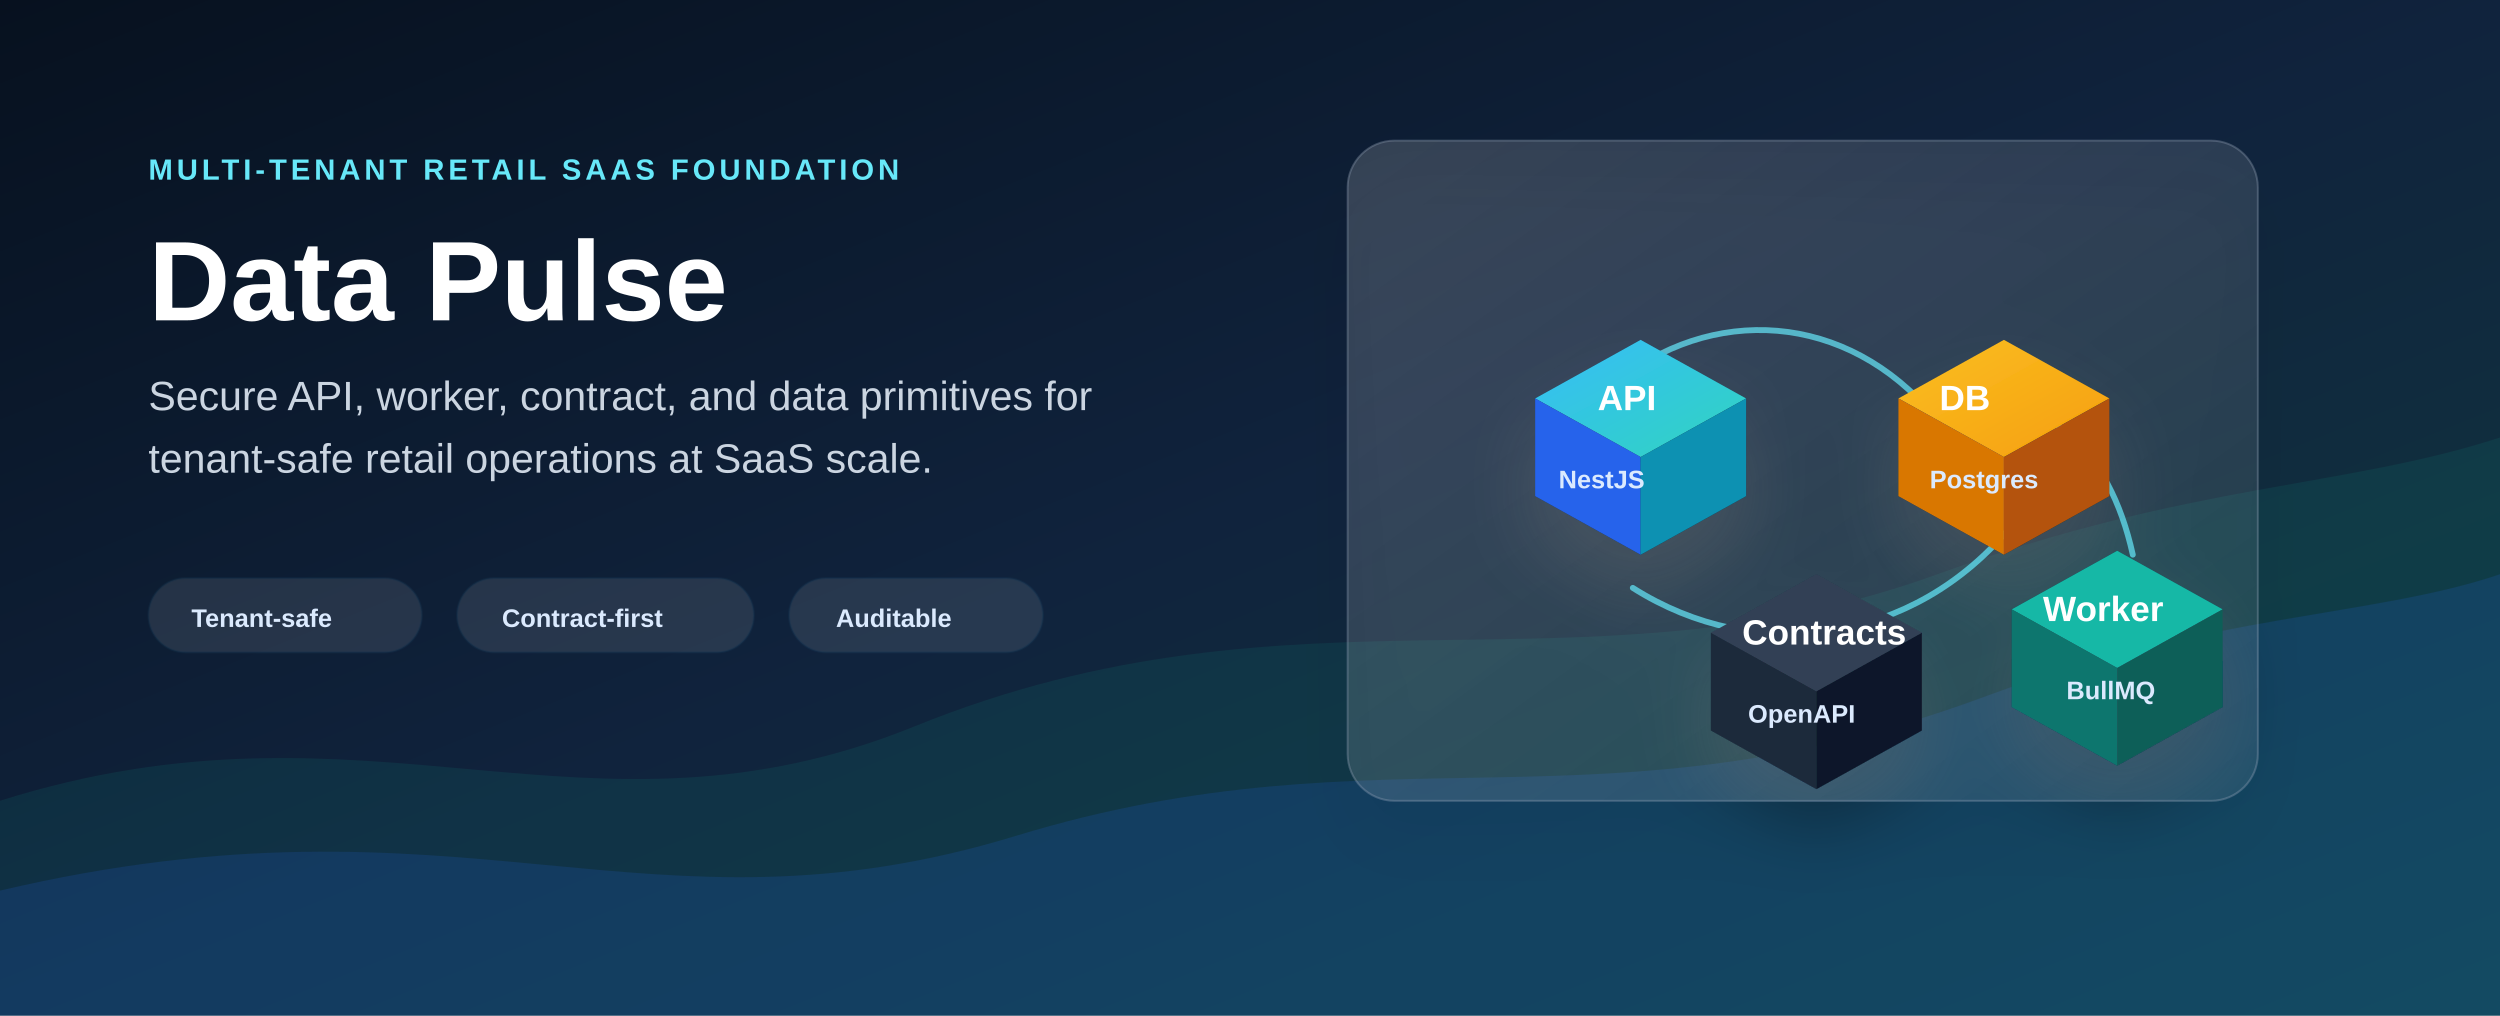
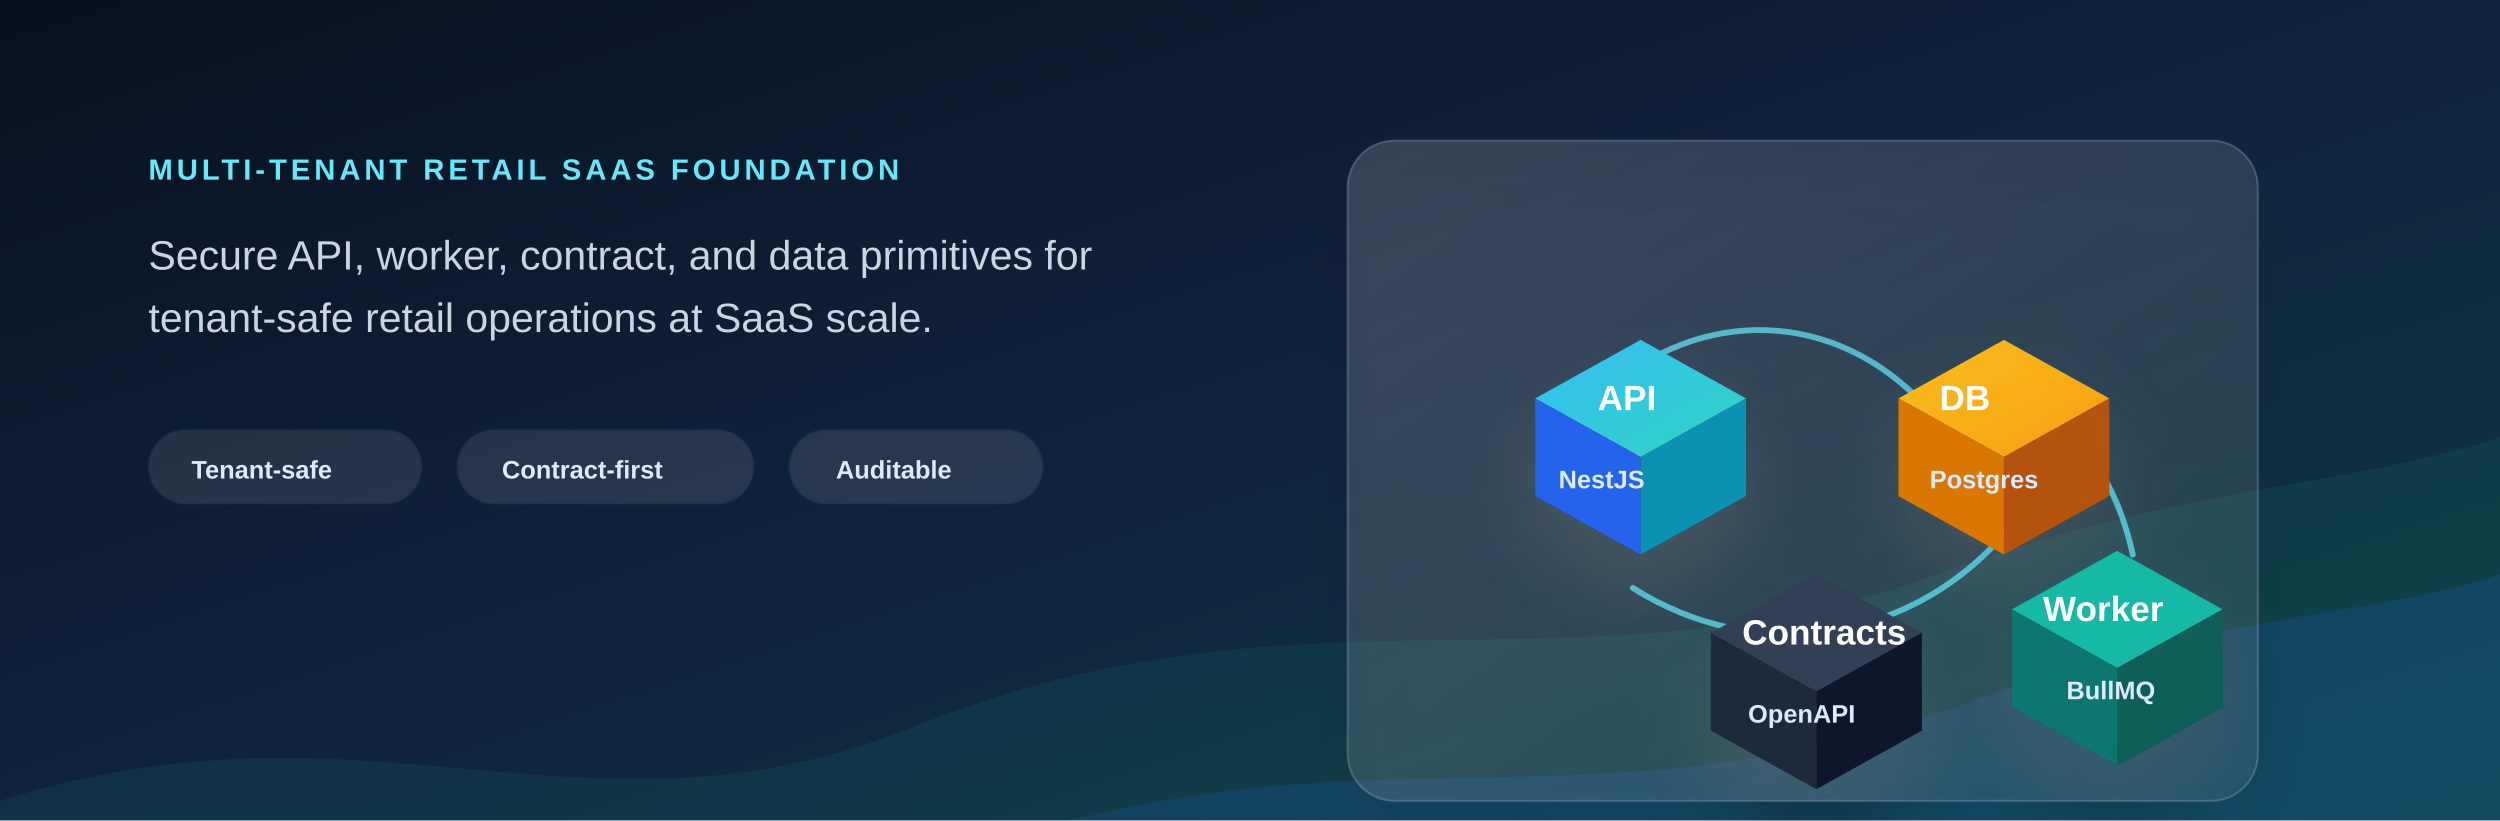
- <svg xmlns="http://www.w3.org/2000/svg" width="1280" height="520" viewBox="0 0 1280 520" role="img" aria-labelledby="title desc">
+ <svg xmlns="http://www.w3.org/2000/svg" width="1280" height="420" viewBox="0 0 1280 420" role="img" aria-labelledby="title desc">
  <defs>
    <linearGradient id="bg" x1="0" y1="0" x2="1" y2="1">
      <stop offset="0" stop-color="#07111f" />
      <stop offset="0.5" stop-color="#10233d" />
      <stop offset="1" stop-color="#0f3b3f" />
    </linearGradient>
    <linearGradient id="panel" x1="0" y1="0" x2="1" y2="1">
      <stop offset="0" stop-color="#ffffff" stop-opacity="0.16" />
      <stop offset="1" stop-color="#ffffff" stop-opacity="0.06" />
    </linearGradient>
    <linearGradient id="accent" x1="0" y1="0" x2="1" y2="1">
      <stop offset="0" stop-color="#38bdf8" />
      <stop offset="1" stop-color="#2dd4bf" />
    </linearGradient>
    <linearGradient id="gold" x1="0" y1="0" x2="1" y2="1">
      <stop offset="0" stop-color="#fbbf24" />
      <stop offset="1" stop-color="#f59e0b" />
    </linearGradient>
    <filter id="shadow" x="-20%" y="-20%" width="140%" height="160%">
      <feDropShadow dx="0" dy="22" stdDeviation="18" flood-color="#000000" flood-opacity="0.32" />
    </filter>
    <style>
      .eyebrow { font: 700 15px Arial, sans-serif; letter-spacing: 2px; fill: #67e8f9; }
-       .title { font: 800 58px Arial, sans-serif; fill: #ffffff; }
      .copy { font: 500 21px Arial, sans-serif; fill: #cbd5e1; }
      .chip { font: 700 13px Arial, sans-serif; fill: #dbeafe; }
      .nodeTitle { font: 800 18px Arial, sans-serif; fill: #ffffff; }
      .nodeText { font: 600 13px Arial, sans-serif; fill: #dbeafe; }
      .line { stroke: #67e8f9; stroke-width: 3; stroke-linecap: round; fill: none; opacity: 0.7; }
    </style>
  </defs>
-   <rect width="1280" height="520" fill="url(#bg)" />
-   <path d="M0 410 C190 350 300 440 468 372 C665 292 810 360 992 294 C1122 247 1200 250 1280 224 L1280 520 L0 520 Z" fill="#0f766e" opacity="0.18" />
-   <path d="M0 456 C238 400 330 486 520 428 C710 370 820 430 1018 356 C1132 314 1215 316 1280 294 L1280 520 L0 520 Z" fill="#2563eb" opacity="0.16" />
+   <rect width="1280" height="420" fill="url(#bg)" />
+   <path d="M0 410 C190 350 300 440 468 372 C665 292 810 360 992 294 C1122 247 1200 250 1280 224 L1280 420 L0 420 Z" fill="#0f766e" opacity="0.18" />
+   <path d="M0 456 C238 400 330 486 520 428 C710 370 820 430 1018 356 C1132 314 1215 316 1280 294 L1280 420 L0 420 Z" fill="#2563eb" opacity="0.16" />
  <g transform="translate(76 92)">
    <text class="eyebrow" x="0" y="0">MULTI-TENANT RETAIL SAAS FOUNDATION</text>
-     <text class="title" x="0" y="72">Data Pulse</text>
-     <text class="copy" x="0" y="118">Secure API, worker, contract, and data primitives for</text>
-     <text class="copy" x="0" y="150">tenant-safe retail operations at SaaS scale.</text>
-     <g transform="translate(0 204)">
+     <text class="copy" x="0" y="46">Secure API, worker, contract, and data primitives for</text>
+     <text class="copy" x="0" y="78">tenant-safe retail operations at SaaS scale.</text>
+     <g transform="translate(0 128)">
      <rect width="140" height="38" rx="19" fill="#ffffff" opacity="0.1" stroke="#38bdf8" stroke-opacity="0.45" />
      <text class="chip" x="22" y="25">Tenant-safe</text>
      <rect x="158" width="152" height="38" rx="19" fill="#ffffff" opacity="0.1" stroke="#38bdf8" stroke-opacity="0.45" />
      <text class="chip" x="181" y="25">Contract-first</text>
      <rect x="328" width="130" height="38" rx="19" fill="#ffffff" opacity="0.1" stroke="#38bdf8" stroke-opacity="0.45" />
      <text class="chip" x="352" y="25">Auditable</text>
    </g>
  </g>
  <g transform="translate(690 72)" filter="url(#shadow)">
    <rect x="0" y="0" width="466" height="338" rx="24" fill="url(#panel)" stroke="#94a3b8" stroke-opacity="0.35" />
    <g transform="translate(54 54)">
      <path d="M72 80 C120 32 190 30 238 78" class="line" />
      <path d="M92 175 C155 215 236 204 286 143" class="line" />
      <path d="M244 78 C304 72 336 104 348 158" class="line" />
      <g>
        <polygon points="42,78 96,48 150,78 96,108" fill="url(#accent)" />
        <polygon points="42,78 96,108 96,158 42,128" fill="#2563eb" />
        <polygon points="96,108 150,78 150,128 96,158" fill="#0891b2" />
        <text class="nodeTitle" x="74" y="84">API</text>
        <text class="nodeText" x="54" y="124">NestJS</text>
      </g>
      <g>
        <polygon points="228,78 282,48 336,78 282,108" fill="url(#gold)" />
        <polygon points="228,78 282,108 282,158 228,128" fill="#d97706" />
        <polygon points="282,108 336,78 336,128 282,158" fill="#b45309" />
        <text class="nodeTitle" x="249" y="84">DB</text>
        <text class="nodeText" x="244" y="124">Postgres</text>
      </g>
      <g>
        <polygon points="132,198 186,168 240,198 186,228" fill="#334155" />
        <polygon points="132,198 186,228 186,278 132,248" fill="#1e293b" />
        <polygon points="186,228 240,198 240,248 186,278" fill="#0f172a" />
        <text class="nodeTitle" x="148" y="204">Contracts</text>
        <text class="nodeText" x="151" y="244">OpenAPI</text>
      </g>
      <g>
        <polygon points="286,186 340,156 394,186 340,216" fill="#14b8a6" />
        <polygon points="286,186 340,216 340,266 286,236" fill="#0f766e" />
        <polygon points="340,216 394,186 394,236 340,266" fill="#115e59" />
        <text class="nodeTitle" x="302" y="192">Worker</text>
        <text class="nodeText" x="314" y="232">BullMQ</text>
      </g>
    </g>
  </g>
</svg>
